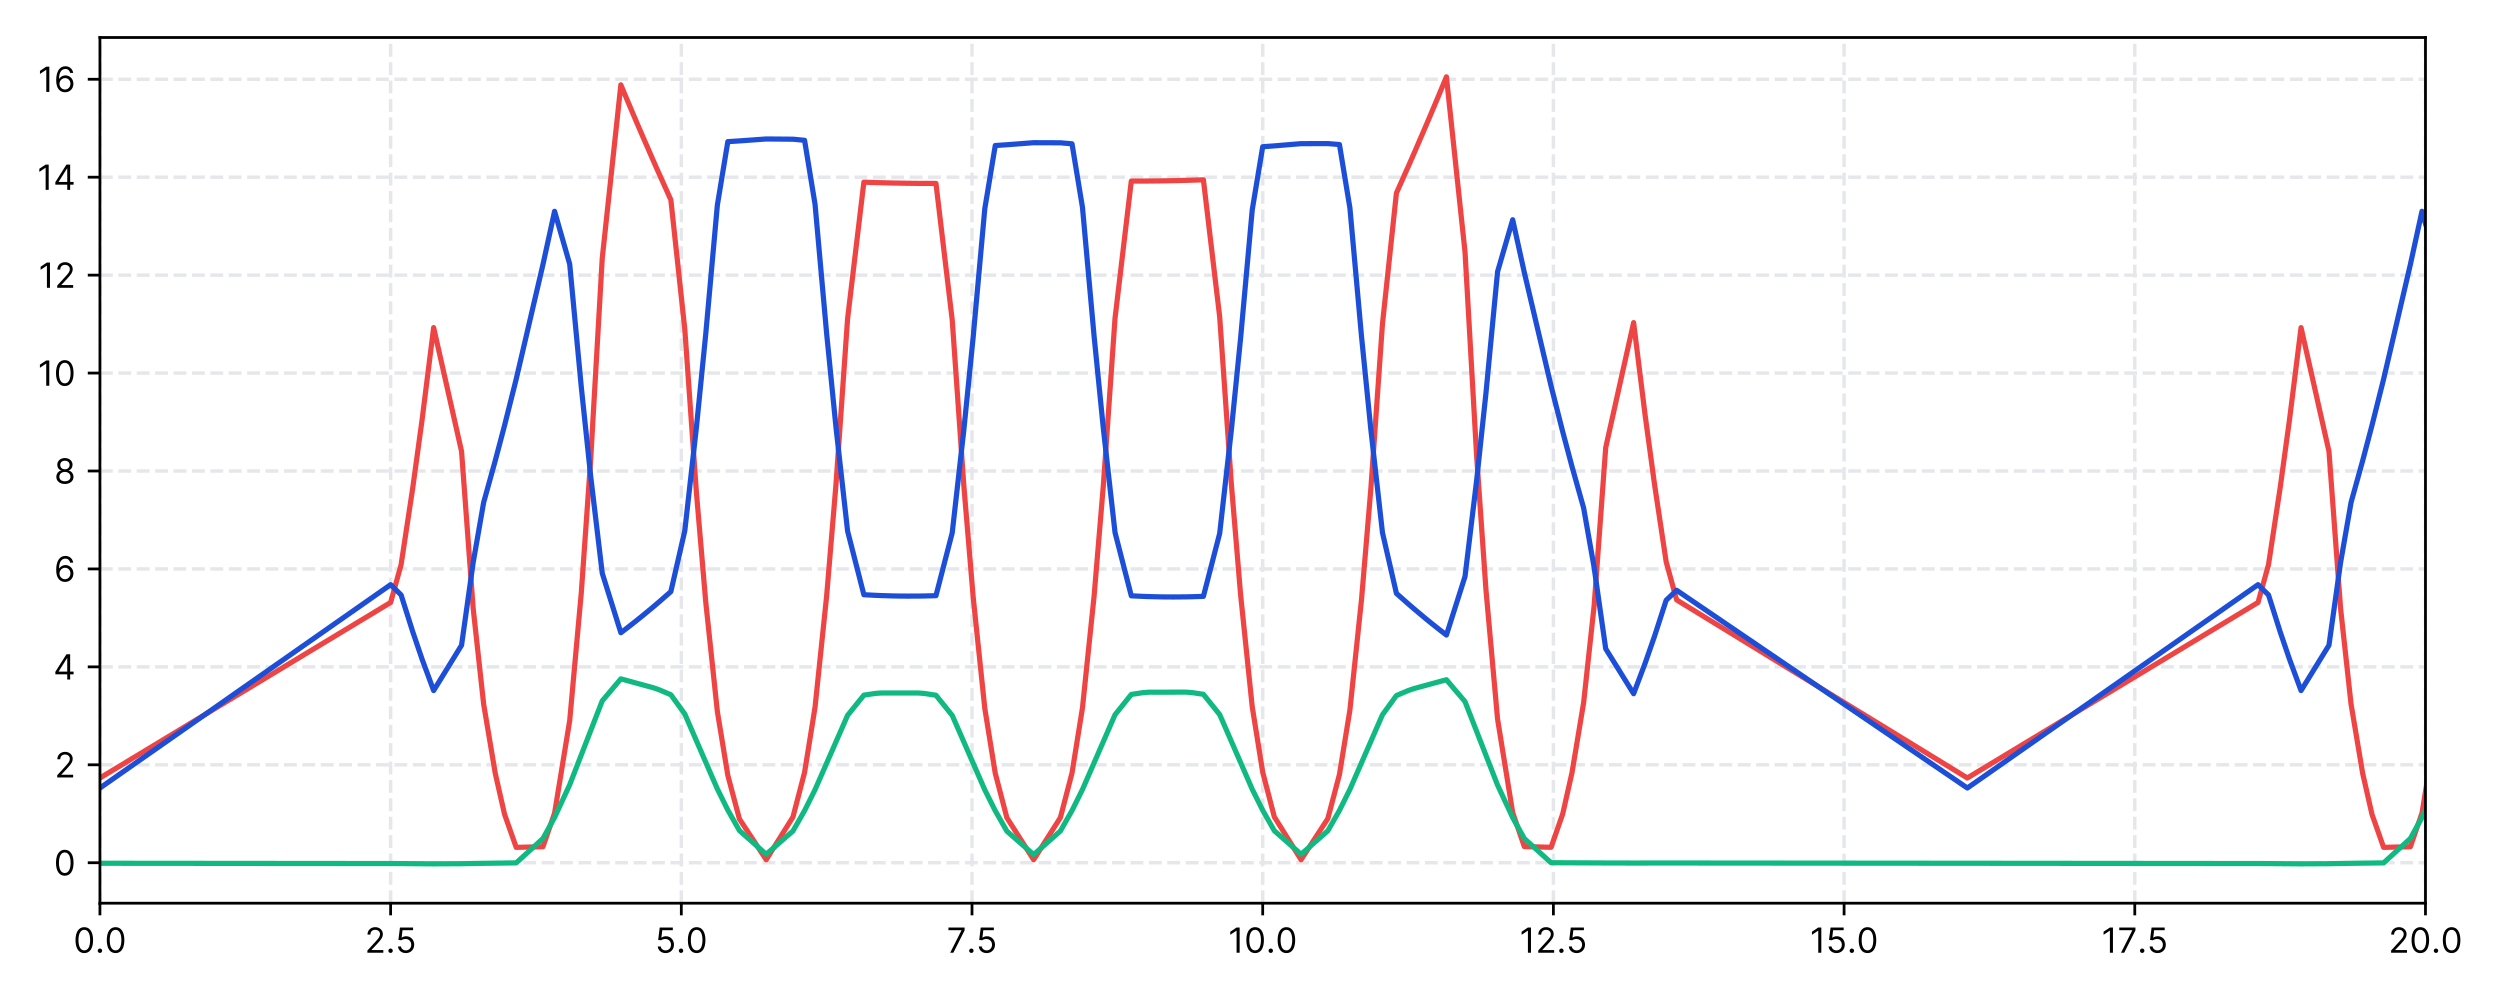
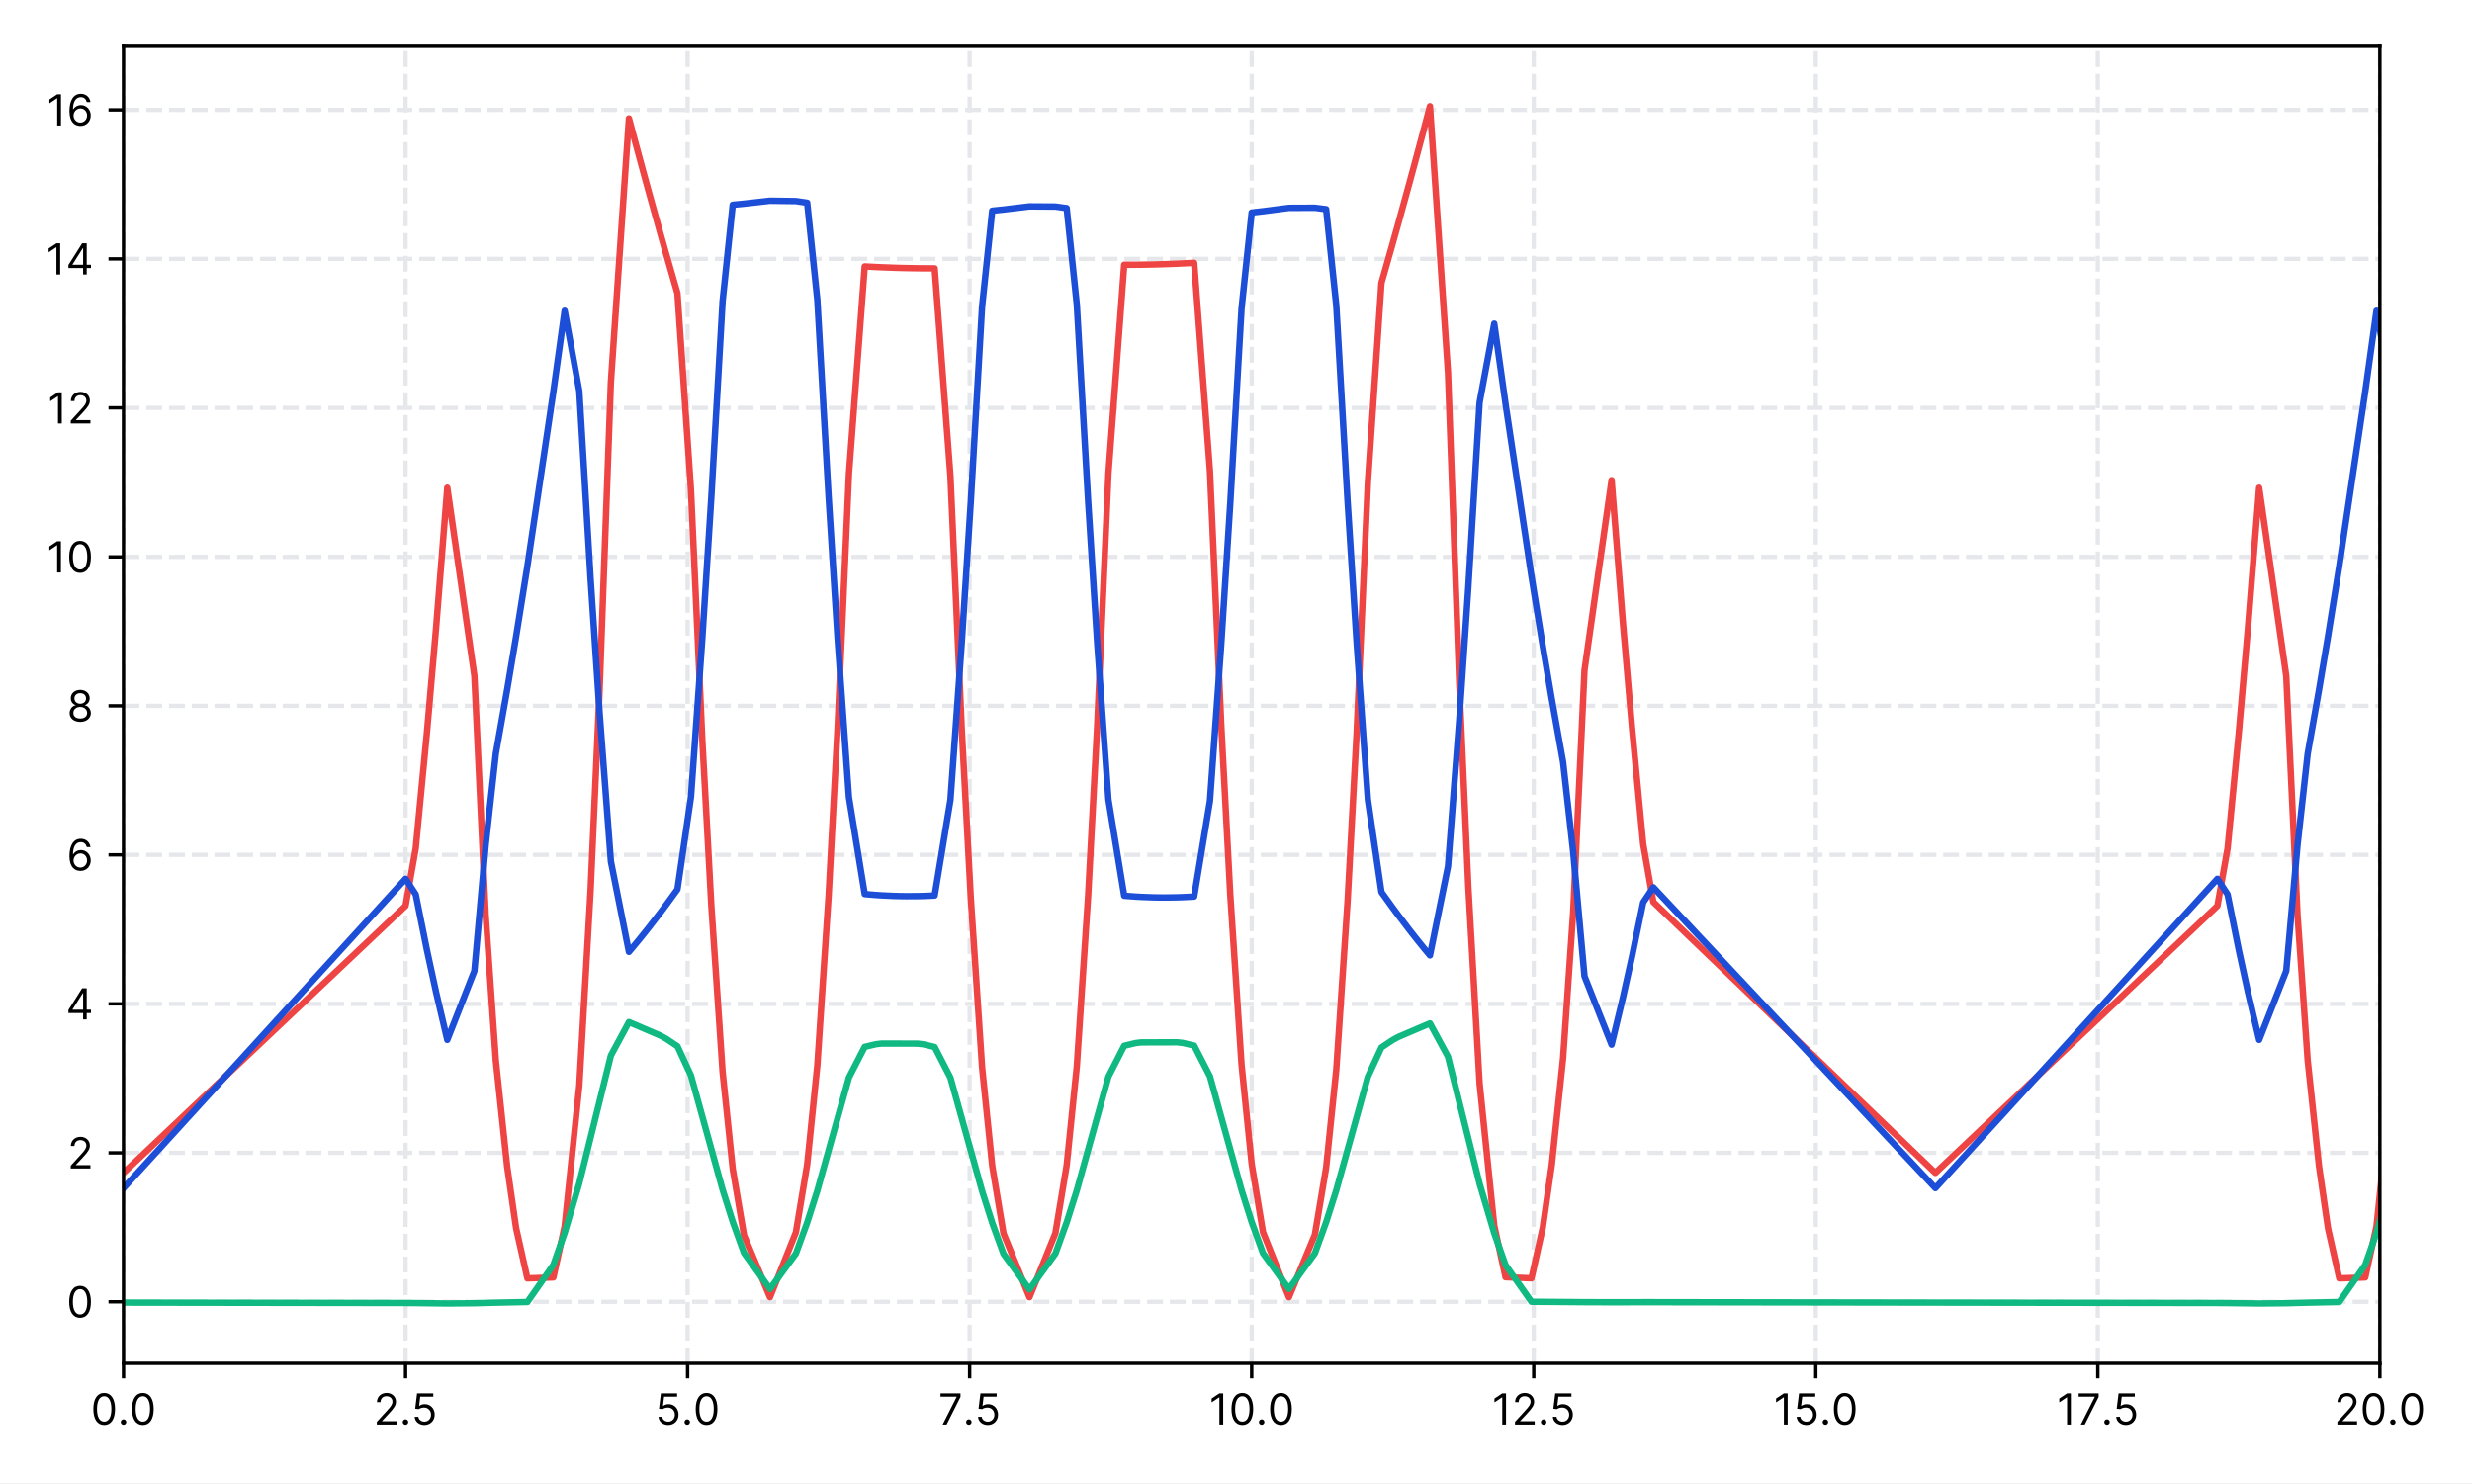
- <svg xmlns="http://www.w3.org/2000/svg" xmlns:xlink="http://www.w3.org/1999/xlink" height="288pt" version="1.1" viewBox="0 0 720 288" width="720pt">
+ <svg xmlns="http://www.w3.org/2000/svg" xmlns:xlink="http://www.w3.org/1999/xlink" height="345.6pt" version="1.1" viewBox="0 0 576 345.6" width="576pt">
  <defs>
    <style type="text/css">*{stroke-linecap:butt;stroke-linejoin:round;}</style>
  </defs>
  <g id="figure_1">
    <g id="patch_1">
-       <path d="M 0 288  L 720 288  L 720 0  L 0 0  z " style="fill:#ffffff;" />
+       <path d="M 0 345.6  L 576 345.6  L 576 0  L 0 0  z " style="fill:#ffffff;" />
    </g>
    <g id="axes_1">
      <g id="patch_2">
-         <path d="M 28.78 260.12  L 698.535 260.12  L 698.535 10.8  L 28.78 10.8  z " style="fill:#ffffff;" />
+         <path d="M 28.78 317.72  L 554.535 317.72  L 554.535 10.8  L 28.78 10.8  z " style="fill:#ffffff;" />
      </g>
      <g id="matplotlib.axis_1">
        <g id="xtick_1">
          <g id="line2d_1">
-             <path clip-path="url(#pc04b6cfe28)" d="M 28.78 260.12  L 28.78 10.8  " style="fill:none;stroke:#e5e7eb;stroke-dasharray:3.7,1.6;stroke-dashoffset:0;" />
+             <path clip-path="url(#p4a6a9bcdeb)" d="M 28.78 317.72  L 28.78 10.8  " style="fill:none;stroke:#e5e7eb;stroke-dasharray:3.7,1.6;stroke-dashoffset:0;" />
          </g>
          <g id="line2d_2">
            <defs>
-               <path d="M 0 0  L 0 3.5  " id="m438178cf13" style="stroke:#000000;stroke-width:0.8;" />
+               <path d="M 0 0  L 0 3.5  " id="m29b49eee43" style="stroke:#000000;stroke-width:0.8;" />
            </defs>
            <g>
-               <use style="stroke:#000000;stroke-width:0.8;" x="28.78" xlink:href="#m438178cf13" y="260.12" />
+               <use style="stroke:#000000;stroke-width:0.8;" x="28.78" xlink:href="#m29b49eee43" y="317.72" />
            </g>
          </g>
          <g id="text_1">
-             <g transform="translate(21.15188 274.3934)scale(0.1 -0.1)">
+             <g transform="translate(21.15188 331.9934)scale(0.1 -0.1)">
              <defs>
                <path d="M 31.25 -1  C 47.297 -1 56.531 12.609 56.531 36.359  C 56.531 59.938 47.156 73.719 31.25 73.719  C 15.344 73.719 5.969 59.938 5.969 36.359  C 5.969 12.609 15.203 -1 31.25 -1  z M 31.25 6.812  C 20.672 6.812 14.484 17.438 14.484 36.359  C 14.484 55.25 20.734 66.047 31.25 66.047  C 41.766 66.047 48.016 55.25 48.016 36.359  C 48.016 17.438 41.828 6.812 31.25 6.812  z " id="Inter-Regular-48" />
                <path d="M 13.781 -0.562  C 17.297 -0.562 20.172 2.312 20.172 5.828  C 20.172 9.344 17.297 12.219 13.781 12.219  C 10.266 12.219 7.391 9.344 7.391 5.828  C 7.391 2.312 10.266 -0.562 13.781 -0.562  z " id="Inter-Regular-46" />
              </defs>
              <use xlink:href="#Inter-Regular-48" />
              <use x="62.5" xlink:href="#Inter-Regular-46" />
              <use x="90.057" xlink:href="#Inter-Regular-48" />
            </g>
          </g>
        </g>
        <g id="xtick_2">
          <g id="line2d_3">
-             <path clip-path="url(#pc04b6cfe28)" d="M 112.499 260.12  L 112.499 10.8  " style="fill:none;stroke:#e5e7eb;stroke-dasharray:3.7,1.6;stroke-dashoffset:0;" />
+             <path clip-path="url(#p4a6a9bcdeb)" d="M 94.499 317.72  L 94.499 10.8  " style="fill:none;stroke:#e5e7eb;stroke-dasharray:3.7,1.6;stroke-dashoffset:0;" />
          </g>
          <g id="line2d_4">
            <g>
-               <use style="stroke:#000000;stroke-width:0.8;" x="112.499" xlink:href="#m438178cf13" y="260.12" />
+               <use style="stroke:#000000;stroke-width:0.8;" x="94.499" xlink:href="#m29b49eee43" y="317.72" />
            </g>
          </g>
          <g id="text_2">
-             <g transform="translate(105.0556 274.3934)scale(0.1 -0.1)">
+             <g transform="translate(87.05563 331.9934)scale(0.1 -0.1)">
              <defs>
                <path d="M 7.531 0  L 53.406 0  L 53.406 7.812  L 19.609 7.812  L 19.609 8.375  L 35.938 25.859  C 48.438 39.234 52.125 45.484 52.125 53.547  C 52.125 64.766 43.047 73.719 30.25 73.719  C 17.516 73.719 7.812 65.062 7.812 52.266  L 16.188 52.266  C 16.188 60.547 21.562 66.047 29.969 66.047  C 37.859 66.047 43.891 61.219 43.891 53.547  C 43.891 46.844 39.953 41.875 31.531 32.672  L 7.531 6.391  z " id="Inter-Regular-50" />
                <path d="M 30.25 -1  C 44.109 -1 54.266 9.234 54.266 23.156  C 54.266 37.25 44.469 47.578 31.109 47.578  C 26.203 47.578 21.453 45.844 18.469 43.469  L 18.047 43.469  L 20.594 64.922  L 51 64.922  L 51 72.734  L 13.219 72.734  L 8.812 36.938  L 17.047 35.938  C 20.062 38.109 25.219 39.672 29.688 39.625  C 38.953 39.562 45.734 32.531 45.734 23.016  C 45.734 13.672 39.203 6.812 30.25 6.812  C 22.797 6.812 16.875 11.609 16.188 18.188  L 7.672 18.188  C 8.203 7.109 17.75 -1 30.25 -1  z " id="Inter-Regular-53" />
              </defs>
              <use xlink:href="#Inter-Regular-50" />
              <use x="60.511" xlink:href="#Inter-Regular-46" />
              <use x="88.068" xlink:href="#Inter-Regular-53" />
            </g>
          </g>
        </g>
        <g id="xtick_3">
          <g id="line2d_5">
-             <path clip-path="url(#pc04b6cfe28)" d="M 196.219 260.12  L 196.219 10.8  " style="fill:none;stroke:#e5e7eb;stroke-dasharray:3.7,1.6;stroke-dashoffset:0;" />
+             <path clip-path="url(#p4a6a9bcdeb)" d="M 160.219 317.72  L 160.219 10.8  " style="fill:none;stroke:#e5e7eb;stroke-dasharray:3.7,1.6;stroke-dashoffset:0;" />
          </g>
          <g id="line2d_6">
            <g>
-               <use style="stroke:#000000;stroke-width:0.8;" x="196.219" xlink:href="#m438178cf13" y="260.12" />
+               <use style="stroke:#000000;stroke-width:0.8;" x="160.219" xlink:href="#m29b49eee43" y="317.72" />
            </g>
          </g>
          <g id="text_3">
-             <g transform="translate(188.6758 274.3934)scale(0.1 -0.1)">
+             <g transform="translate(152.6758 331.9934)scale(0.1 -0.1)">
              <use xlink:href="#Inter-Regular-53" />
              <use x="60.795" xlink:href="#Inter-Regular-46" />
              <use x="88.352" xlink:href="#Inter-Regular-48" />
            </g>
          </g>
        </g>
        <g id="xtick_4">
          <g id="line2d_7">
-             <path clip-path="url(#pc04b6cfe28)" d="M 279.938 260.12  L 279.938 10.8  " style="fill:none;stroke:#e5e7eb;stroke-dasharray:3.7,1.6;stroke-dashoffset:0;" />
+             <path clip-path="url(#p4a6a9bcdeb)" d="M 225.938 317.72  L 225.938 10.8  " style="fill:none;stroke:#e5e7eb;stroke-dasharray:3.7,1.6;stroke-dashoffset:0;" />
          </g>
          <g id="line2d_8">
            <g>
-               <use style="stroke:#000000;stroke-width:0.8;" x="279.938" xlink:href="#m438178cf13" y="260.12" />
+               <use style="stroke:#000000;stroke-width:0.8;" x="225.938" xlink:href="#m29b49eee43" y="317.72" />
            </g>
          </g>
          <g id="text_4">
-             <g transform="translate(272.6647 274.3934)scale(0.1 -0.1)">
+             <g transform="translate(218.6647 331.9934)scale(0.1 -0.1)">
              <defs>
                <path d="M 9.797 0  L 19.031 0  L 51.422 64.484  L 51.422 72.734  L 4.828 72.734  L 4.828 64.922  L 42.328 64.922  L 42.328 64.344  z " id="Inter-Regular-55" />
              </defs>
              <use xlink:href="#Inter-Regular-55" />
              <use x="57.102" xlink:href="#Inter-Regular-46" />
              <use x="84.659" xlink:href="#Inter-Regular-53" />
            </g>
          </g>
        </g>
        <g id="xtick_5">
          <g id="line2d_9">
-             <path clip-path="url(#pc04b6cfe28)" d="M 363.658 260.12  L 363.658 10.8  " style="fill:none;stroke:#e5e7eb;stroke-dasharray:3.7,1.6;stroke-dashoffset:0;" />
+             <path clip-path="url(#p4a6a9bcdeb)" d="M 291.658 317.72  L 291.658 10.8  " style="fill:none;stroke:#e5e7eb;stroke-dasharray:3.7,1.6;stroke-dashoffset:0;" />
          </g>
          <g id="line2d_10">
            <g>
-               <use style="stroke:#000000;stroke-width:0.8;" x="363.658" xlink:href="#m438178cf13" y="260.12" />
+               <use style="stroke:#000000;stroke-width:0.8;" x="291.658" xlink:href="#m29b49eee43" y="317.72" />
            </g>
          </g>
          <g id="text_5">
-             <g transform="translate(353.7067 274.3934)scale(0.1 -0.1)">
+             <g transform="translate(281.7067 331.9934)scale(0.1 -0.1)">
              <defs>
                <path d="M 33.094 72.734  L 24.297 72.734  L 6.109 60.656  L 6.109 51.703  L 23.859 63.5  L 24.297 63.5  L 24.297 0  L 33.094 0  z " id="Inter-Regular-49" />
              </defs>
              <use xlink:href="#Inter-Regular-49" />
              <use x="46.449" xlink:href="#Inter-Regular-48" />
              <use x="108.949" xlink:href="#Inter-Regular-46" />
              <use x="136.506" xlink:href="#Inter-Regular-48" />
            </g>
          </g>
        </g>
        <g id="xtick_6">
          <g id="line2d_11">
-             <path clip-path="url(#pc04b6cfe28)" d="M 447.377 260.12  L 447.377 10.8  " style="fill:none;stroke:#e5e7eb;stroke-dasharray:3.7,1.6;stroke-dashoffset:0;" />
+             <path clip-path="url(#p4a6a9bcdeb)" d="M 357.377 317.72  L 357.377 10.8  " style="fill:none;stroke:#e5e7eb;stroke-dasharray:3.7,1.6;stroke-dashoffset:0;" />
          </g>
          <g id="line2d_12">
            <g>
-               <use style="stroke:#000000;stroke-width:0.8;" x="447.377" xlink:href="#m438178cf13" y="260.12" />
+               <use style="stroke:#000000;stroke-width:0.8;" x="357.377" xlink:href="#m29b49eee43" y="317.72" />
            </g>
          </g>
          <g id="text_6">
-             <g transform="translate(437.6105 274.3934)scale(0.1 -0.1)">
+             <g transform="translate(347.6105 331.9934)scale(0.1 -0.1)">
              <use xlink:href="#Inter-Regular-49" />
              <use x="46.449" xlink:href="#Inter-Regular-50" />
              <use x="106.96" xlink:href="#Inter-Regular-46" />
              <use x="134.517" xlink:href="#Inter-Regular-53" />
            </g>
          </g>
        </g>
        <g id="xtick_7">
          <g id="line2d_13">
-             <path clip-path="url(#pc04b6cfe28)" d="M 531.096 260.12  L 531.096 10.8  " style="fill:none;stroke:#e5e7eb;stroke-dasharray:3.7,1.6;stroke-dashoffset:0;" />
+             <path clip-path="url(#p4a6a9bcdeb)" d="M 423.096 317.72  L 423.096 10.8  " style="fill:none;stroke:#e5e7eb;stroke-dasharray:3.7,1.6;stroke-dashoffset:0;" />
          </g>
          <g id="line2d_14">
            <g>
-               <use style="stroke:#000000;stroke-width:0.8;" x="531.096" xlink:href="#m438178cf13" y="260.12" />
+               <use style="stroke:#000000;stroke-width:0.8;" x="423.096" xlink:href="#m29b49eee43" y="317.72" />
            </g>
          </g>
          <g id="text_7">
-             <g transform="translate(521.2306 274.3934)scale(0.1 -0.1)">
+             <g transform="translate(413.2306 331.9934)scale(0.1 -0.1)">
              <use xlink:href="#Inter-Regular-49" />
              <use x="46.449" xlink:href="#Inter-Regular-53" />
              <use x="107.244" xlink:href="#Inter-Regular-46" />
              <use x="134.801" xlink:href="#Inter-Regular-48" />
            </g>
          </g>
        </g>
        <g id="xtick_8">
          <g id="line2d_15">
-             <path clip-path="url(#pc04b6cfe28)" d="M 614.816 260.12  L 614.816 10.8  " style="fill:none;stroke:#e5e7eb;stroke-dasharray:3.7,1.6;stroke-dashoffset:0;" />
+             <path clip-path="url(#p4a6a9bcdeb)" d="M 488.816 317.72  L 488.816 10.8  " style="fill:none;stroke:#e5e7eb;stroke-dasharray:3.7,1.6;stroke-dashoffset:0;" />
          </g>
          <g id="line2d_16">
            <g>
-               <use style="stroke:#000000;stroke-width:0.8;" x="614.816" xlink:href="#m438178cf13" y="260.12" />
+               <use style="stroke:#000000;stroke-width:0.8;" x="488.816" xlink:href="#m29b49eee43" y="317.72" />
            </g>
          </g>
          <g id="text_8">
-             <g transform="translate(605.2195 274.3934)scale(0.1 -0.1)">
+             <g transform="translate(479.2195 331.9934)scale(0.1 -0.1)">
              <use xlink:href="#Inter-Regular-49" />
              <use x="46.449" xlink:href="#Inter-Regular-55" />
              <use x="103.551" xlink:href="#Inter-Regular-46" />
              <use x="131.108" xlink:href="#Inter-Regular-53" />
            </g>
          </g>
        </g>
        <g id="xtick_9">
          <g id="line2d_17">
-             <path clip-path="url(#pc04b6cfe28)" d="M 698.535 260.12  L 698.535 10.8  " style="fill:none;stroke:#e5e7eb;stroke-dasharray:3.7,1.6;stroke-dashoffset:0;" />
+             <path clip-path="url(#p4a6a9bcdeb)" d="M 554.535 317.72  L 554.535 10.8  " style="fill:none;stroke:#e5e7eb;stroke-dasharray:3.7,1.6;stroke-dashoffset:0;" />
          </g>
          <g id="line2d_18">
            <g>
-               <use style="stroke:#000000;stroke-width:0.8;" x="698.535" xlink:href="#m438178cf13" y="260.12" />
+               <use style="stroke:#000000;stroke-width:0.8;" x="554.535" xlink:href="#m29b49eee43" y="317.72" />
            </g>
          </g>
          <g id="text_9">
-             <g transform="translate(687.8811 274.3934)scale(0.1 -0.1)">
+             <g transform="translate(543.8811 331.9934)scale(0.1 -0.1)">
              <use xlink:href="#Inter-Regular-50" />
              <use x="60.511" xlink:href="#Inter-Regular-48" />
              <use x="123.011" xlink:href="#Inter-Regular-46" />
              <use x="150.568" xlink:href="#Inter-Regular-48" />
            </g>
          </g>
        </g>
      </g>
      <g id="matplotlib.axis_2">
        <g id="ytick_1">
          <g id="line2d_19">
-             <path clip-path="url(#pc04b6cfe28)" d="M 28.78 248.473  L 698.535 248.473  " style="fill:none;stroke:#e5e7eb;stroke-dasharray:3.7,1.6;stroke-dashoffset:0;" />
+             <path clip-path="url(#p4a6a9bcdeb)" d="M 28.78 303.382  L 554.535 303.382  " style="fill:none;stroke:#e5e7eb;stroke-dasharray:3.7,1.6;stroke-dashoffset:0;" />
          </g>
          <g id="line2d_20">
            <defs>
-               <path d="M 0 0  L -3.5 0  " id="m4b66a99dbb" style="stroke:#000000;stroke-width:0.8;" />
+               <path d="M 0 0  L -3.5 0  " id="m892b1835fb" style="stroke:#000000;stroke-width:0.8;" />
            </defs>
            <g>
-               <use style="stroke:#000000;stroke-width:0.8;" x="28.78" xlink:href="#m4b66a99dbb" y="248.473" />
+               <use style="stroke:#000000;stroke-width:0.8;" x="28.78" xlink:href="#m892b1835fb" y="303.382" />
            </g>
          </g>
          <g id="text_10">
-             <g transform="translate(15.53 252.1093)scale(0.1 -0.1)">
+             <g transform="translate(15.53 307.0184)scale(0.1 -0.1)">
              <use xlink:href="#Inter-Regular-48" />
            </g>
          </g>
        </g>
        <g id="ytick_2">
          <g id="line2d_21">
-             <path clip-path="url(#pc04b6cfe28)" d="M 28.78 220.267  L 698.535 220.267  " style="fill:none;stroke:#e5e7eb;stroke-dasharray:3.7,1.6;stroke-dashoffset:0;" />
+             <path clip-path="url(#p4a6a9bcdeb)" d="M 28.78 268.66  L 554.535 268.66  " style="fill:none;stroke:#e5e7eb;stroke-dasharray:3.7,1.6;stroke-dashoffset:0;" />
          </g>
          <g id="line2d_22">
            <g>
-               <use style="stroke:#000000;stroke-width:0.8;" x="28.78" xlink:href="#m4b66a99dbb" y="220.267" />
+               <use style="stroke:#000000;stroke-width:0.8;" x="28.78" xlink:href="#m892b1835fb" y="268.66" />
            </g>
          </g>
          <g id="text_11">
-             <g transform="translate(15.72844 223.9041)scale(0.1 -0.1)">
+             <g transform="translate(15.72844 272.297)scale(0.1 -0.1)">
              <use xlink:href="#Inter-Regular-50" />
            </g>
          </g>
        </g>
        <g id="ytick_3">
          <g id="line2d_23">
-             <path clip-path="url(#pc04b6cfe28)" d="M 28.78 192.062  L 698.535 192.062  " style="fill:none;stroke:#e5e7eb;stroke-dasharray:3.7,1.6;stroke-dashoffset:0;" />
+             <path clip-path="url(#p4a6a9bcdeb)" d="M 28.78 233.939  L 554.535 233.939  " style="fill:none;stroke:#e5e7eb;stroke-dasharray:3.7,1.6;stroke-dashoffset:0;" />
          </g>
          <g id="line2d_24">
            <g>
-               <use style="stroke:#000000;stroke-width:0.8;" x="28.78" xlink:href="#m4b66a99dbb" y="192.062" />
+               <use style="stroke:#000000;stroke-width:0.8;" x="28.78" xlink:href="#m892b1835fb" y="233.939" />
            </g>
          </g>
          <g id="text_12">
-             <g transform="translate(15.35969 195.6988)scale(0.1 -0.1)">
+             <g transform="translate(15.35969 237.5755)scale(0.1 -0.1)">
              <defs>
                <path d="M 5.828 14.922  L 40.062 14.922  L 40.062 0  L 48.438 0  L 48.438 14.922  L 58.375 14.922  L 58.375 22.734  L 48.438 22.734  L 48.438 72.734  L 37.781 72.734  L 5.828 22.156  z M 15.344 22.734  L 15.344 23.297  L 39.484 61.5  L 40.062 61.5  L 40.062 22.734  z " id="Inter-Regular-52" />
              </defs>
              <use xlink:href="#Inter-Regular-52" />
            </g>
          </g>
        </g>
        <g id="ytick_4">
          <g id="line2d_25">
-             <path clip-path="url(#pc04b6cfe28)" d="M 28.78 163.857  L 698.535 163.857  " style="fill:none;stroke:#e5e7eb;stroke-dasharray:3.7,1.6;stroke-dashoffset:0;" />
+             <path clip-path="url(#p4a6a9bcdeb)" d="M 28.78 199.217  L 554.535 199.217  " style="fill:none;stroke:#e5e7eb;stroke-dasharray:3.7,1.6;stroke-dashoffset:0;" />
          </g>
          <g id="line2d_26">
            <g>
-               <use style="stroke:#000000;stroke-width:0.8;" x="28.78" xlink:href="#m4b66a99dbb" y="163.857" />
+               <use style="stroke:#000000;stroke-width:0.8;" x="28.78" xlink:href="#m892b1835fb" y="199.217" />
            </g>
          </g>
          <g id="text_13">
-             <g transform="translate(15.54406 167.4936)scale(0.1 -0.1)">
+             <g transform="translate(15.54406 202.8541)scale(0.1 -0.1)">
              <defs>
                <path d="M 31.672 -1  C 46.375 -1.172 55.969 9.906 55.969 23.438  C 55.969 37.5 45.562 47.578 33.094 47.578  C 25.609 47.578 19.172 43.922 15.203 37.922  L 14.625 37.922  C 14.672 55.781 21.562 66.047 32.812 66.047  C 40.484 66.047 45.094 61.219 46.734 54.547  L 55.406 54.547  C 53.625 65.984 45.031 73.859 32.812 73.859  C 16.438 73.859 6.391 59.375 6.391 33.516  C 6.391 6.641 19.75 -0.859 31.672 -1  z M 31.672 6.812  C 22.547 6.812 15.875 14.594 15.906 23.297  C 15.953 32 22.938 39.766 31.969 39.766  C 40.875 39.766 47.438 32.453 47.438 23.438  C 47.438 14.203 40.594 6.812 31.672 6.812  z " id="Inter-Regular-54" />
              </defs>
              <use xlink:href="#Inter-Regular-54" />
            </g>
          </g>
        </g>
        <g id="ytick_5">
          <g id="line2d_27">
-             <path clip-path="url(#pc04b6cfe28)" d="M 28.78 135.652  L 698.535 135.652  " style="fill:none;stroke:#e5e7eb;stroke-dasharray:3.7,1.6;stroke-dashoffset:0;" />
+             <path clip-path="url(#p4a6a9bcdeb)" d="M 28.78 164.496  L 554.535 164.496  " style="fill:none;stroke:#e5e7eb;stroke-dasharray:3.7,1.6;stroke-dashoffset:0;" />
          </g>
          <g id="line2d_28">
            <g>
-               <use style="stroke:#000000;stroke-width:0.8;" x="28.78" xlink:href="#m4b66a99dbb" y="135.652" />
+               <use style="stroke:#000000;stroke-width:0.8;" x="28.78" xlink:href="#m892b1835fb" y="164.496" />
            </g>
          </g>
          <g id="text_14">
-             <g transform="translate(15.61438 139.2884)scale(0.1 -0.1)">
+             <g transform="translate(15.61438 168.1326)scale(0.1 -0.1)">
              <defs>
                <path d="M 30.828 -1  C 45.344 -1 55.469 7.5 55.547 19.312  C 55.469 28.516 49.328 36.328 41.484 37.781  L 41.484 38.203  C 48.297 39.984 52.766 46.656 52.844 54.406  C 52.766 65.484 43.469 73.719 30.828 73.719  C 18.047 73.719 8.734 65.484 8.812 54.406  C 8.734 46.656 13.219 39.984 20.172 38.203  L 20.172 37.781  C 12.188 36.328 6.031 28.516 6.109 19.312  C 6.031 7.5 16.156 -1 30.828 -1  z M 30.828 41.328  C 22.875 41.328 17.266 46.312 17.328 53.828  C 17.266 61.219 22.656 66.047 30.828 66.047  C 38.844 66.047 44.25 61.219 44.312 53.828  C 44.25 46.312 38.641 41.328 30.828 41.328  z M 30.828 6.812  C 20.844 6.812 14.703 11.938 14.781 19.75  C 14.703 27.953 21.484 33.812 30.828 33.812  C 40.016 33.812 46.812 27.953 46.875 19.75  C 46.812 11.938 40.656 6.812 30.828 6.812  z " id="Inter-Regular-56" />
              </defs>
              <use xlink:href="#Inter-Regular-56" />
            </g>
          </g>
        </g>
        <g id="ytick_6">
          <g id="line2d_29">
-             <path clip-path="url(#pc04b6cfe28)" d="M 28.78 107.446  L 698.535 107.446  " style="fill:none;stroke:#e5e7eb;stroke-dasharray:3.7,1.6;stroke-dashoffset:0;" />
+             <path clip-path="url(#p4a6a9bcdeb)" d="M 28.78 129.774  L 554.535 129.774  " style="fill:none;stroke:#e5e7eb;stroke-dasharray:3.7,1.6;stroke-dashoffset:0;" />
          </g>
          <g id="line2d_30">
            <g>
-               <use style="stroke:#000000;stroke-width:0.8;" x="28.78" xlink:href="#m4b66a99dbb" y="107.446" />
+               <use style="stroke:#000000;stroke-width:0.8;" x="28.78" xlink:href="#m892b1835fb" y="129.774" />
            </g>
          </g>
          <g id="text_15">
-             <g transform="translate(10.88469 111.0831)scale(0.1 -0.1)">
+             <g transform="translate(10.88469 133.4112)scale(0.1 -0.1)">
              <use xlink:href="#Inter-Regular-49" />
              <use x="46.449" xlink:href="#Inter-Regular-48" />
            </g>
          </g>
        </g>
        <g id="ytick_7">
          <g id="line2d_31">
-             <path clip-path="url(#pc04b6cfe28)" d="M 28.78 79.241  L 698.535 79.241  " style="fill:none;stroke:#e5e7eb;stroke-dasharray:3.7,1.6;stroke-dashoffset:0;" />
+             <path clip-path="url(#p4a6a9bcdeb)" d="M 28.78 95.053  L 554.535 95.053  " style="fill:none;stroke:#e5e7eb;stroke-dasharray:3.7,1.6;stroke-dashoffset:0;" />
          </g>
          <g id="line2d_32">
            <g>
-               <use style="stroke:#000000;stroke-width:0.8;" x="28.78" xlink:href="#m4b66a99dbb" y="79.241" />
+               <use style="stroke:#000000;stroke-width:0.8;" x="28.78" xlink:href="#m892b1835fb" y="95.053" />
            </g>
          </g>
          <g id="text_16">
-             <g transform="translate(11.08313 82.87788)scale(0.1 -0.1)">
+             <g transform="translate(11.08313 98.68973)scale(0.1 -0.1)">
              <use xlink:href="#Inter-Regular-49" />
              <use x="46.449" xlink:href="#Inter-Regular-50" />
            </g>
          </g>
        </g>
        <g id="ytick_8">
          <g id="line2d_33">
-             <path clip-path="url(#pc04b6cfe28)" d="M 28.78 51.036  L 698.535 51.036  " style="fill:none;stroke:#e5e7eb;stroke-dasharray:3.7,1.6;stroke-dashoffset:0;" />
+             <path clip-path="url(#p4a6a9bcdeb)" d="M 28.78 60.332  L 554.535 60.332  " style="fill:none;stroke:#e5e7eb;stroke-dasharray:3.7,1.6;stroke-dashoffset:0;" />
          </g>
          <g id="line2d_34">
            <g>
-               <use style="stroke:#000000;stroke-width:0.8;" x="28.78" xlink:href="#m4b66a99dbb" y="51.036" />
+               <use style="stroke:#000000;stroke-width:0.8;" x="28.78" xlink:href="#m892b1835fb" y="60.332" />
            </g>
          </g>
          <g id="text_17">
-             <g transform="translate(10.71438 54.67264)scale(0.1 -0.1)">
+             <g transform="translate(10.71438 63.96828)scale(0.1 -0.1)">
              <use xlink:href="#Inter-Regular-49" />
              <use x="46.449" xlink:href="#Inter-Regular-52" />
            </g>
          </g>
        </g>
        <g id="ytick_9">
          <g id="line2d_35">
-             <path clip-path="url(#pc04b6cfe28)" d="M 28.78 22.831  L 698.535 22.831  " style="fill:none;stroke:#e5e7eb;stroke-dasharray:3.7,1.6;stroke-dashoffset:0;" />
+             <path clip-path="url(#p4a6a9bcdeb)" d="M 28.78 25.61  L 554.535 25.61  " style="fill:none;stroke:#e5e7eb;stroke-dasharray:3.7,1.6;stroke-dashoffset:0;" />
          </g>
          <g id="line2d_36">
            <g>
-               <use style="stroke:#000000;stroke-width:0.8;" x="28.78" xlink:href="#m4b66a99dbb" y="22.831" />
+               <use style="stroke:#000000;stroke-width:0.8;" x="28.78" xlink:href="#m892b1835fb" y="25.61" />
            </g>
          </g>
          <g id="text_18">
-             <g transform="translate(10.89875 26.4674)scale(0.1 -0.1)">
+             <g transform="translate(10.89875 29.24683)scale(0.1 -0.1)">
              <use xlink:href="#Inter-Regular-49" />
              <use x="46.449" xlink:href="#Inter-Regular-54" />
            </g>
          </g>
        </g>
      </g>
      <g id="line2d_37">
-         <path clip-path="url(#pc04b6cfe28)" d="M 28.78 224.059  L 112.499 173.508  L 115.513 162.646  L 118.862 140.566  L 121.541 121.055  L 124.89 94.356  L 132.927 129.984  L 136.276 175.244  L 139.29 202.775  L 142.638 222.741  L 145.317 234.531  L 148.666 244.038  L 156.368 243.857  L 159.717 234.193  L 164.071 207.552  L 167.419 170.642  L 170.098 132.594  L 173.447 74.383  L 178.805 24.438  L 180.48 28.442  L 182.154 32.406  L 183.493 35.548  L 184.833 38.663  L 188.182 46.339  L 189.856 50.116  L 193.205 57.548  L 197.223 94.836  L 200.572 141.904  L 203.251 173.355  L 206.6 204.914  L 209.614 223.307  L 212.963 235.878  L 220.665 247.595  L 228.367 235.309  L 231.716 222.462  L 234.73 203.715  L 238.078 171.579  L 240.757 139.598  L 244.106 91.783  L 248.795 52.468  L 252.143 52.579  L 253.818 52.627  L 257.166 52.708  L 259.176 52.747  L 261.185 52.778  L 264.534 52.814  L 266.208 52.825  L 269.557 52.83  L 274.245 92.213  L 277.594 139.994  L 280.273 171.937  L 283.622 204.012  L 286.636 222.714  L 289.984 235.515  L 297.687 247.604  L 305.389 235.475  L 308.738 222.629  L 311.751 203.861  L 315.1 171.675  L 317.779 139.621  L 321.128 91.674  L 325.816 52.152  L 329.165 52.146  L 330.84 52.135  L 334.188 52.097  L 336.198 52.065  L 338.207 52.026  L 341.556 51.944  L 343.23 51.896  L 346.579 51.784  L 351.267 91.236  L 354.616 139.218  L 357.295 171.31  L 360.644 203.559  L 363.658 222.372  L 367.006 235.265  L 374.708 247.601  L 382.411 235.768  L 385.759 223.067  L 388.773 204.486  L 392.122 172.604  L 394.801 140.831  L 398.15 93.281  L 402.168 55.607  L 405.517 48.092  L 407.192 44.274  L 410.54 36.514  L 411.88 33.364  L 413.219 30.188  L 414.894 26.181  L 416.568 22.133  L 421.926 72.586  L 425.275 131.394  L 427.954 169.835  L 431.303 207.126  L 435.656 234.044  L 439.005 243.814  L 446.707 244.019  L 450.056 234.427  L 452.735 222.529  L 456.084 202.376  L 459.098 174.587  L 462.446 128.902  L 470.483 92.916  L 473.832 119.853  L 476.511 139.539  L 479.86 161.819  L 482.874 172.776  L 566.593 224.059  L 650.313 173.508  L 653.327 162.646  L 656.675 140.566  L 659.354 121.055  L 662.703 94.356  L 670.74 129.984  L 674.089 175.244  L 677.103 202.775  L 680.452 222.741  L 683.131 234.531  L 686.479 244.038  L 694.182 243.857  L 697.53 234.193  L 701.884 207.552  " style="fill:none;stroke:#ef4444;stroke-linecap:square;stroke-width:1.5;" />
+         <path clip-path="url(#p4a6a9bcdeb)" d="M 28.78 273.328  L 94.499 211.099  L 96.865 197.727  L 99.494 170.546  L 101.597 146.527  L 104.226 113.66  L 110.535 157.519  L 113.164 213.236  L 115.53 247.126  L 118.158 271.706  L 120.261 286.219  L 122.89 297.922  L 128.936 297.7  L 131.565 285.803  L 134.983 253.007  L 137.611 207.57  L 139.714 160.732  L 142.343 89.072  L 146.549 27.589  L 147.864 32.518  L 149.178 37.397  L 150.229 41.265  L 151.281 45.101  L 153.91 54.55  L 155.224 59.199  L 157.853 68.349  L 161.007 114.251  L 163.636 172.193  L 165.739 210.91  L 168.368 249.76  L 170.734 272.402  L 173.363 287.878  L 179.409 302.301  L 185.455 287.177  L 188.084 271.362  L 190.45 248.284  L 193.078 208.723  L 195.181 169.354  L 197.81 110.492  L 201.491 62.094  L 204.119 62.231  L 205.434 62.29  L 208.062 62.39  L 209.64 62.438  L 211.217 62.476  L 213.846 62.521  L 215.16 62.534  L 217.789 62.54  L 221.469 111.022  L 224.098 169.842  L 226.201 209.164  L 228.83 248.649  L 231.196 271.672  L 233.824 287.43  L 239.871 302.313  L 245.917 287.381  L 248.546 271.567  L 250.911 248.463  L 253.54 208.841  L 255.643 169.382  L 258.272 110.358  L 261.952 61.706  L 264.581 61.698  L 265.896 61.684  L 268.524 61.638  L 270.102 61.599  L 271.679 61.55  L 274.308 61.45  L 275.622 61.39  L 278.251 61.252  L 281.931 109.819  L 284.56 168.886  L 286.663 208.393  L 289.292 248.092  L 291.658 271.252  L 294.286 287.123  L 300.332 302.309  L 306.379 287.742  L 309.007 272.106  L 311.373 249.233  L 314.002 209.986  L 316.105 170.872  L 318.734 112.336  L 321.888 65.958  L 324.517 56.708  L 325.832 52.007  L 328.46 42.454  L 329.512 38.577  L 330.563 34.667  L 331.878 29.734  L 333.192 24.751  L 337.398 86.86  L 340.027 159.255  L 342.13 206.576  L 344.759 252.483  L 348.176 285.62  L 350.805 297.647  L 356.851 297.899  L 359.48 286.092  L 361.583 271.445  L 364.212 246.635  L 366.578 212.427  L 369.206 156.188  L 375.515 111.888  L 378.144 145.047  L 380.247 169.281  L 382.876 196.708  L 385.242 210.198  L 450.961 273.328  L 516.681 211.099  L 519.047 197.727  L 521.675 170.546  L 523.778 146.527  L 526.407 113.66  L 532.716 157.519  L 535.345 213.236  L 537.711 247.126  L 540.34 271.706  L 542.443 286.219  L 545.071 297.922  L 551.118 297.7  L 553.746 285.803  L 557.164 253.007  " style="fill:none;stroke:#ef4444;stroke-linecap:square;stroke-width:1.5;" />
      </g>
      <g id="line2d_38">
-         <path clip-path="url(#pc04b6cfe28)" d="M 28.78 226.947  L 112.499 168.387  L 115.513 171.337  L 118.862 181.928  L 121.541 189.798  L 124.89 198.882  L 132.927 185.828  L 136.276 162.009  L 139.29 144.715  L 142.638 132.658  L 145.317 122.508  L 148.666 109.193  L 156.368 76.196  L 159.717 60.857  L 164.071 76.057  L 167.419 111.554  L 170.098 136.991  L 173.447 165.085  L 178.805 182.223  L 180.48 180.949  L 182.154 179.647  L 183.493 178.587  L 184.833 177.509  L 188.182 174.739  L 189.856 173.315  L 193.205 170.387  L 197.223 152.869  L 200.572 123.043  L 203.251 96.246  L 206.6 59.077  L 209.614 40.792  L 212.963 40.581  L 220.665 40.024  L 228.367 40.091  L 231.716 40.405  L 234.73 58.811  L 238.078 96.123  L 240.757 123.017  L 244.106 152.938  L 248.795 171.281  L 252.143 171.456  L 253.818 171.525  L 257.166 171.626  L 259.176 171.662  L 261.185 171.679  L 264.534 171.667  L 266.208 171.642  L 269.557 171.556  L 274.245 153.42  L 277.594 123.75  L 280.273 97.09  L 283.622 60.111  L 286.636 41.911  L 289.984 41.686  L 297.687 41.095  L 305.389 41.124  L 308.738 41.419  L 311.751 59.721  L 315.1 96.839  L 317.779 123.594  L 321.128 153.362  L 325.816 171.6  L 329.165 171.756  L 330.84 171.815  L 334.188 171.897  L 336.198 171.921  L 338.207 171.927  L 341.556 171.894  L 343.23 171.86  L 346.579 171.753  L 351.267 153.631  L 354.616 124.002  L 357.295 97.378  L 360.644 60.445  L 363.658 42.258  L 367.006 42.012  L 374.708 41.373  L 382.411 41.353  L 385.759 41.626  L 388.773 59.892  L 392.122 96.957  L 394.801 123.675  L 398.15 153.405  L 402.168 170.894  L 405.517 173.863  L 407.192 175.307  L 410.54 178.114  L 411.88 179.206  L 413.219 180.281  L 414.894 181.599  L 416.568 182.89  L 421.926 166.031  L 425.275 138.32  L 427.954 113.234  L 431.303 78.232  L 435.656 63.293  L 439.005 78.484  L 446.707 111.148  L 450.056 124.324  L 452.735 134.365  L 456.084 146.29  L 459.098 163.359  L 462.446 186.846  L 470.483 199.786  L 473.832 190.907  L 476.511 183.215  L 479.86 172.863  L 482.874 170  L 566.593 226.947  L 650.313 168.387  L 653.327 171.337  L 656.675 181.928  L 659.354 189.798  L 662.703 198.882  L 670.74 185.828  L 674.089 162.009  L 677.103 144.715  L 680.452 132.658  L 683.131 122.508  L 686.479 109.193  L 694.182 76.196  L 697.53 60.857  L 701.884 76.057  " style="fill:none;stroke:#1d4ed8;stroke-linecap:square;stroke-width:1.5;" />
+         <path clip-path="url(#p4a6a9bcdeb)" d="M 28.78 276.883  L 94.499 204.795  L 96.865 208.425  L 99.494 221.463  L 101.597 231.151  L 104.226 242.334  L 110.535 226.265  L 113.164 196.942  L 115.53 175.654  L 118.158 160.81  L 120.261 148.316  L 122.89 131.924  L 128.936 91.304  L 131.565 72.421  L 134.983 91.133  L 137.611 134.831  L 139.714 166.145  L 142.343 200.73  L 146.549 221.826  L 147.864 220.258  L 149.178 218.656  L 150.229 217.35  L 151.281 216.024  L 153.91 212.614  L 155.224 210.86  L 157.853 207.256  L 161.007 185.691  L 163.636 148.975  L 165.739 115.986  L 168.368 70.23  L 170.734 47.721  L 173.363 47.461  L 179.409 46.776  L 185.455 46.859  L 188.084 47.244  L 190.45 69.903  L 193.078 115.835  L 195.181 148.942  L 197.81 185.776  L 201.491 208.356  L 204.119 208.572  L 205.434 208.657  L 208.062 208.782  L 209.64 208.826  L 211.217 208.847  L 213.846 208.832  L 215.16 208.801  L 217.789 208.695  L 221.469 186.369  L 224.098 149.844  L 226.201 117.025  L 228.83 71.503  L 231.196 49.098  L 233.824 48.821  L 239.871 48.094  L 245.917 48.13  L 248.546 48.493  L 250.911 71.024  L 253.54 116.717  L 255.643 149.653  L 258.272 186.298  L 261.952 208.749  L 264.581 208.941  L 265.896 209.014  L 268.524 209.115  L 270.102 209.145  L 271.679 209.152  L 274.308 209.112  L 275.622 209.069  L 278.251 208.938  L 281.931 186.629  L 284.56 150.155  L 286.663 117.38  L 289.292 71.915  L 291.658 49.526  L 294.286 49.223  L 300.332 48.437  L 306.379 48.412  L 309.007 48.748  L 311.373 71.233  L 314.002 116.862  L 316.105 149.752  L 318.734 186.351  L 321.888 207.88  L 324.517 211.535  L 325.832 213.313  L 328.46 216.769  L 329.512 218.113  L 330.563 219.436  L 331.878 221.058  L 333.192 222.647  L 337.398 201.894  L 340.027 167.78  L 342.13 136.899  L 344.759 93.811  L 348.176 75.421  L 350.805 94.12  L 356.851 134.331  L 359.48 150.551  L 361.583 162.912  L 364.212 177.592  L 366.578 198.605  L 369.206 227.517  L 375.515 243.447  L 378.144 232.517  L 380.247 223.048  L 382.876 210.305  L 385.242 206.779  L 450.961 276.883  L 516.681 204.795  L 519.047 208.425  L 521.675 221.463  L 523.778 231.151  L 526.407 242.334  L 532.716 226.265  L 535.345 196.942  L 537.711 175.654  L 540.34 160.81  L 542.443 148.316  L 545.071 131.924  L 551.118 91.304  L 553.746 72.421  L 557.164 91.133  " style="fill:none;stroke:#1d4ed8;stroke-linecap:square;stroke-width:1.5;" />
      </g>
      <g id="line2d_39">
-         <path clip-path="url(#pc04b6cfe28)" d="M 28.78 248.623  L 112.499 248.701  L 115.513 248.714  L 118.862 248.74  L 121.541 248.761  L 124.89 248.787  L 132.927 248.744  L 136.276 248.683  L 139.29 248.636  L 142.638 248.59  L 145.317 248.554  L 148.666 248.509  L 156.368 241.485  L 159.717 235.421  L 164.071 226.017  L 167.419 217.385  L 170.098 210.479  L 173.447 201.846  L 178.805 195.514  L 180.48 195.971  L 182.154 196.429  L 183.493 196.795  L 184.833 197.162  L 188.182 198.077  L 189.856 198.661  L 193.205 200.081  L 197.223 205.635  L 200.572 213.346  L 203.251 219.515  L 206.6 227.225  L 209.614 233.307  L 212.963 239.212  L 220.665 246.034  L 228.367 239.328  L 231.716 233.466  L 234.73 227.431  L 238.078 219.782  L 240.757 213.662  L 244.106 206.013  L 248.795 200.203  L 252.143 199.702  L 253.818 199.578  L 257.166 199.582  L 259.176 199.584  L 261.185 199.587  L 264.534 199.591  L 266.208 199.719  L 269.557 200.227  L 274.245 206.046  L 277.594 213.699  L 280.273 219.821  L 283.622 227.474  L 286.636 233.514  L 289.984 239.384  L 297.687 246.124  L 305.389 239.337  L 308.738 233.439  L 311.751 227.371  L 315.1 219.682  L 317.779 213.531  L 321.128 205.841  L 325.816 199.996  L 329.165 199.485  L 330.84 199.356  L 334.188 199.35  L 336.198 199.347  L 338.207 199.343  L 341.556 199.337  L 343.23 199.461  L 346.579 199.959  L 351.267 205.793  L 354.616 213.477  L 357.295 219.624  L 360.644 227.308  L 363.658 233.369  L 367.006 239.255  L 374.708 246.031  L 382.411 239.28  L 385.759 233.399  L 388.773 227.343  L 392.122 219.666  L 394.801 213.525  L 398.15 205.848  L 402.168 200.316  L 405.517 198.899  L 407.192 198.317  L 410.54 197.405  L 411.88 197.04  L 413.219 196.675  L 414.894 196.219  L 416.568 195.763  L 421.926 202.063  L 425.275 210.654  L 427.954 217.527  L 431.303 226.118  L 435.656 235.476  L 439.005 241.51  L 446.707 248.464  L 450.056 248.479  L 452.735 248.491  L 456.084 248.506  L 459.098 248.521  L 462.446 248.539  L 470.483 248.558  L 473.832 248.553  L 476.511 248.55  L 479.86 248.546  L 482.874 248.546  L 566.593 248.623  L 650.313 248.701  L 653.327 248.714  L 656.675 248.74  L 659.354 248.761  L 662.703 248.787  L 670.74 248.744  L 674.089 248.683  L 677.103 248.636  L 680.452 248.59  L 683.131 248.554  L 686.479 248.509  L 694.182 241.485  L 697.53 235.421  L 701.884 226.017  " style="fill:none;stroke:#10b981;stroke-linecap:square;stroke-width:1.5;" />
+         <path clip-path="url(#p4a6a9bcdeb)" d="M 28.78 303.567  L 94.499 303.662  L 96.865 303.679  L 99.494 303.711  L 101.597 303.737  L 104.226 303.769  L 110.535 303.715  L 113.164 303.641  L 115.53 303.582  L 118.158 303.527  L 120.261 303.482  L 122.89 303.426  L 128.936 294.78  L 131.565 287.314  L 134.983 275.738  L 137.611 265.111  L 139.714 256.61  L 142.343 245.983  L 146.549 238.188  L 147.864 238.751  L 149.178 239.315  L 150.229 239.766  L 151.281 240.216  L 153.91 241.343  L 155.224 242.062  L 157.853 243.81  L 161.007 250.648  L 163.636 260.14  L 165.739 267.734  L 168.368 277.226  L 170.734 284.713  L 173.363 291.982  L 179.409 300.38  L 185.455 292.124  L 188.084 284.908  L 190.45 277.479  L 193.078 268.062  L 195.181 260.529  L 197.81 251.112  L 201.491 243.96  L 204.119 243.344  L 205.434 243.191  L 208.062 243.196  L 209.64 243.199  L 211.217 243.202  L 213.846 243.207  L 215.16 243.364  L 217.789 243.991  L 221.469 251.153  L 224.098 260.574  L 226.201 268.111  L 228.83 277.532  L 231.196 284.967  L 233.824 292.193  L 239.871 300.491  L 245.917 292.135  L 248.546 284.875  L 250.911 277.405  L 253.54 267.939  L 255.643 260.367  L 258.272 250.902  L 261.952 243.706  L 264.581 243.077  L 265.896 242.918  L 268.524 242.911  L 270.102 242.907  L 271.679 242.902  L 274.308 242.895  L 275.622 243.047  L 278.251 243.661  L 281.931 250.842  L 284.56 260.301  L 286.663 267.868  L 289.292 277.328  L 291.658 284.789  L 294.286 292.034  L 300.332 300.377  L 306.379 292.065  L 309.007 284.825  L 311.373 277.37  L 314.002 267.92  L 316.105 260.36  L 318.734 250.91  L 321.888 244.1  L 324.517 242.356  L 325.832 241.639  L 328.46 240.516  L 329.512 240.066  L 330.563 239.617  L 331.878 239.056  L 333.192 238.494  L 337.398 246.251  L 340.027 256.826  L 342.13 265.287  L 344.759 275.863  L 348.176 287.382  L 350.805 294.81  L 356.851 303.371  L 359.48 303.39  L 361.583 303.404  L 364.212 303.423  L 366.578 303.441  L 369.206 303.464  L 375.515 303.486  L 378.144 303.481  L 380.247 303.477  L 382.876 303.472  L 385.242 303.472  L 450.961 303.567  L 516.681 303.662  L 519.047 303.679  L 521.675 303.711  L 523.778 303.737  L 526.407 303.769  L 532.716 303.715  L 535.345 303.641  L 537.711 303.582  L 540.34 303.527  L 542.443 303.482  L 545.071 303.426  L 551.118 294.78  L 553.746 287.314  L 557.164 275.738  " style="fill:none;stroke:#10b981;stroke-linecap:square;stroke-width:1.5;" />
      </g>
      <g id="patch_3">
-         <path d="M 28.78 260.12  L 28.78 10.8  " style="fill:none;stroke:#000000;stroke-linecap:square;stroke-linejoin:miter;stroke-width:0.8;" />
+         <path d="M 28.78 317.72  L 28.78 10.8  " style="fill:none;stroke:#000000;stroke-linecap:square;stroke-linejoin:miter;stroke-width:0.8;" />
      </g>
      <g id="patch_4">
-         <path d="M 698.535 260.12  L 698.535 10.8  " style="fill:none;stroke:#000000;stroke-linecap:square;stroke-linejoin:miter;stroke-width:0.8;" />
+         <path d="M 554.535 317.72  L 554.535 10.8  " style="fill:none;stroke:#000000;stroke-linecap:square;stroke-linejoin:miter;stroke-width:0.8;" />
      </g>
      <g id="patch_5">
-         <path d="M 28.78 260.12  L 698.535 260.12  " style="fill:none;stroke:#000000;stroke-linecap:square;stroke-linejoin:miter;stroke-width:0.8;" />
+         <path d="M 28.78 317.72  L 554.535 317.72  " style="fill:none;stroke:#000000;stroke-linecap:square;stroke-linejoin:miter;stroke-width:0.8;" />
      </g>
      <g id="patch_6">
-         <path d="M 28.78 10.8  L 698.535 10.8  " style="fill:none;stroke:#000000;stroke-linecap:square;stroke-linejoin:miter;stroke-width:0.8;" />
+         <path d="M 28.78 10.8  L 554.535 10.8  " style="fill:none;stroke:#000000;stroke-linecap:square;stroke-linejoin:miter;stroke-width:0.8;" />
      </g>
    </g>
  </g>
  <defs>
-     <clipPath id="pc04b6cfe28">
-       <rect height="249.32" width="669.755" x="28.78" y="10.8" />
+     <clipPath id="p4a6a9bcdeb">
+       <rect height="306.92" width="525.755" x="28.78" y="10.8" />
    </clipPath>
  </defs>
</svg>
